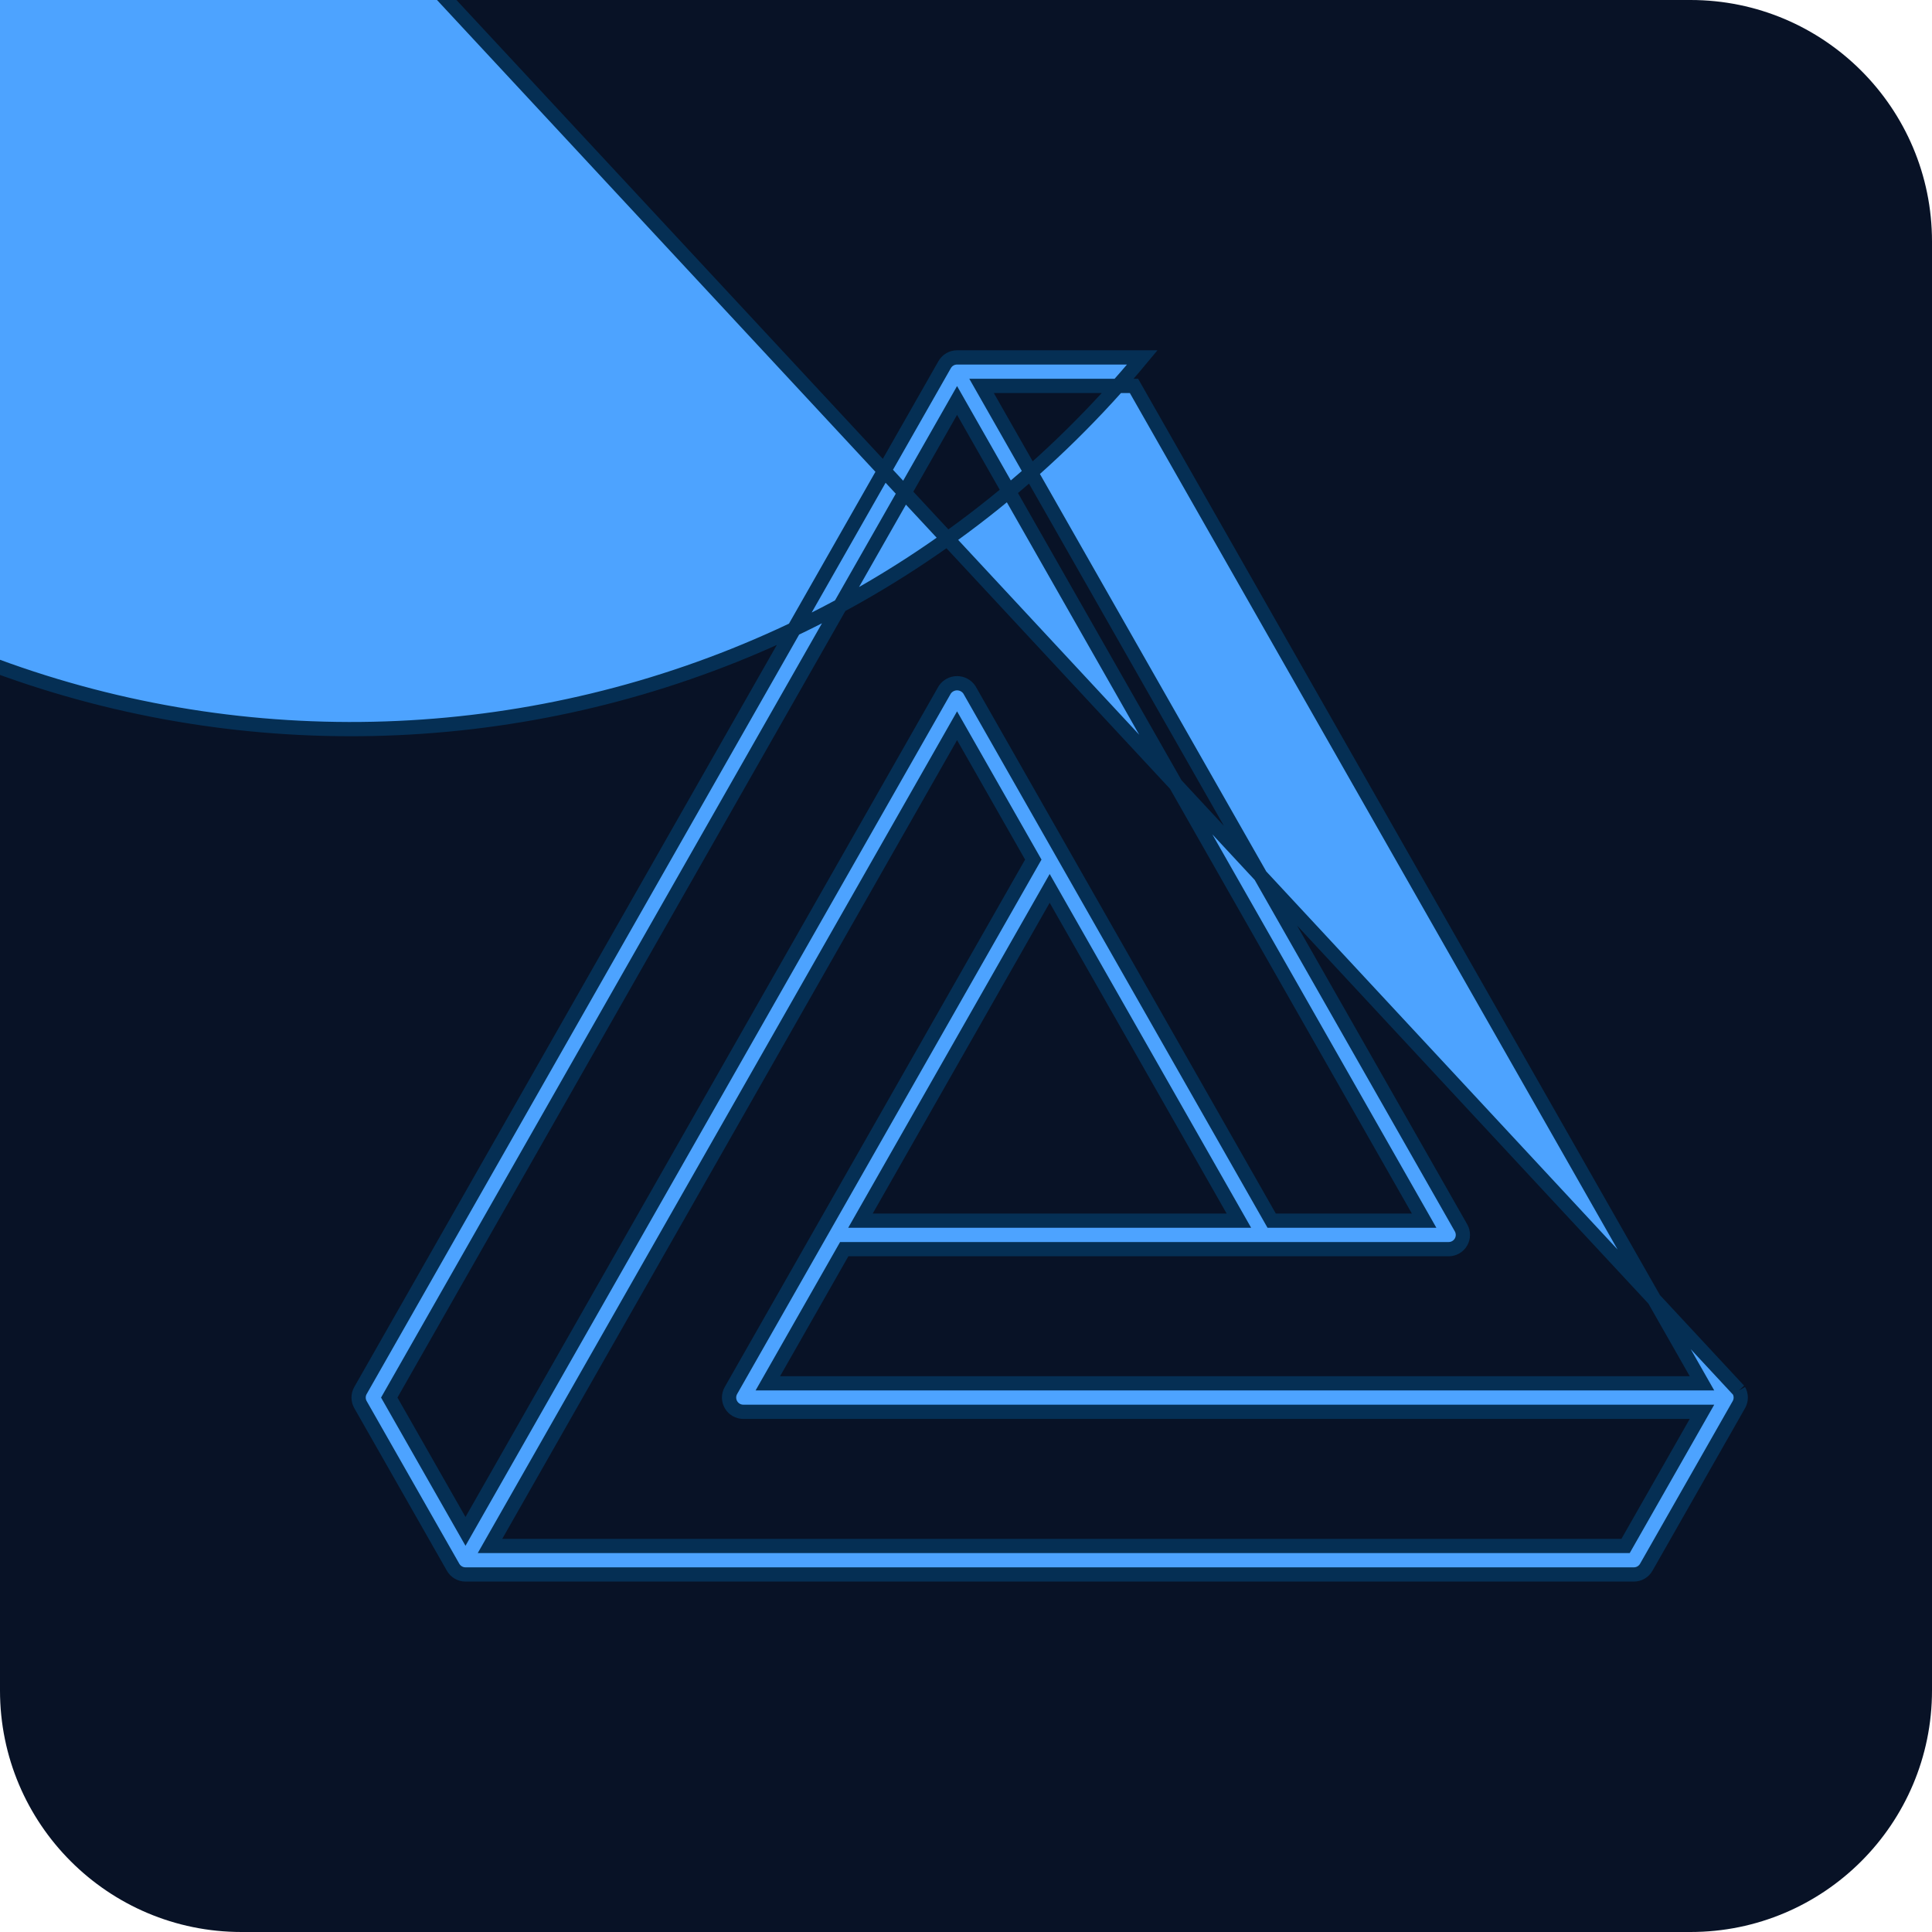
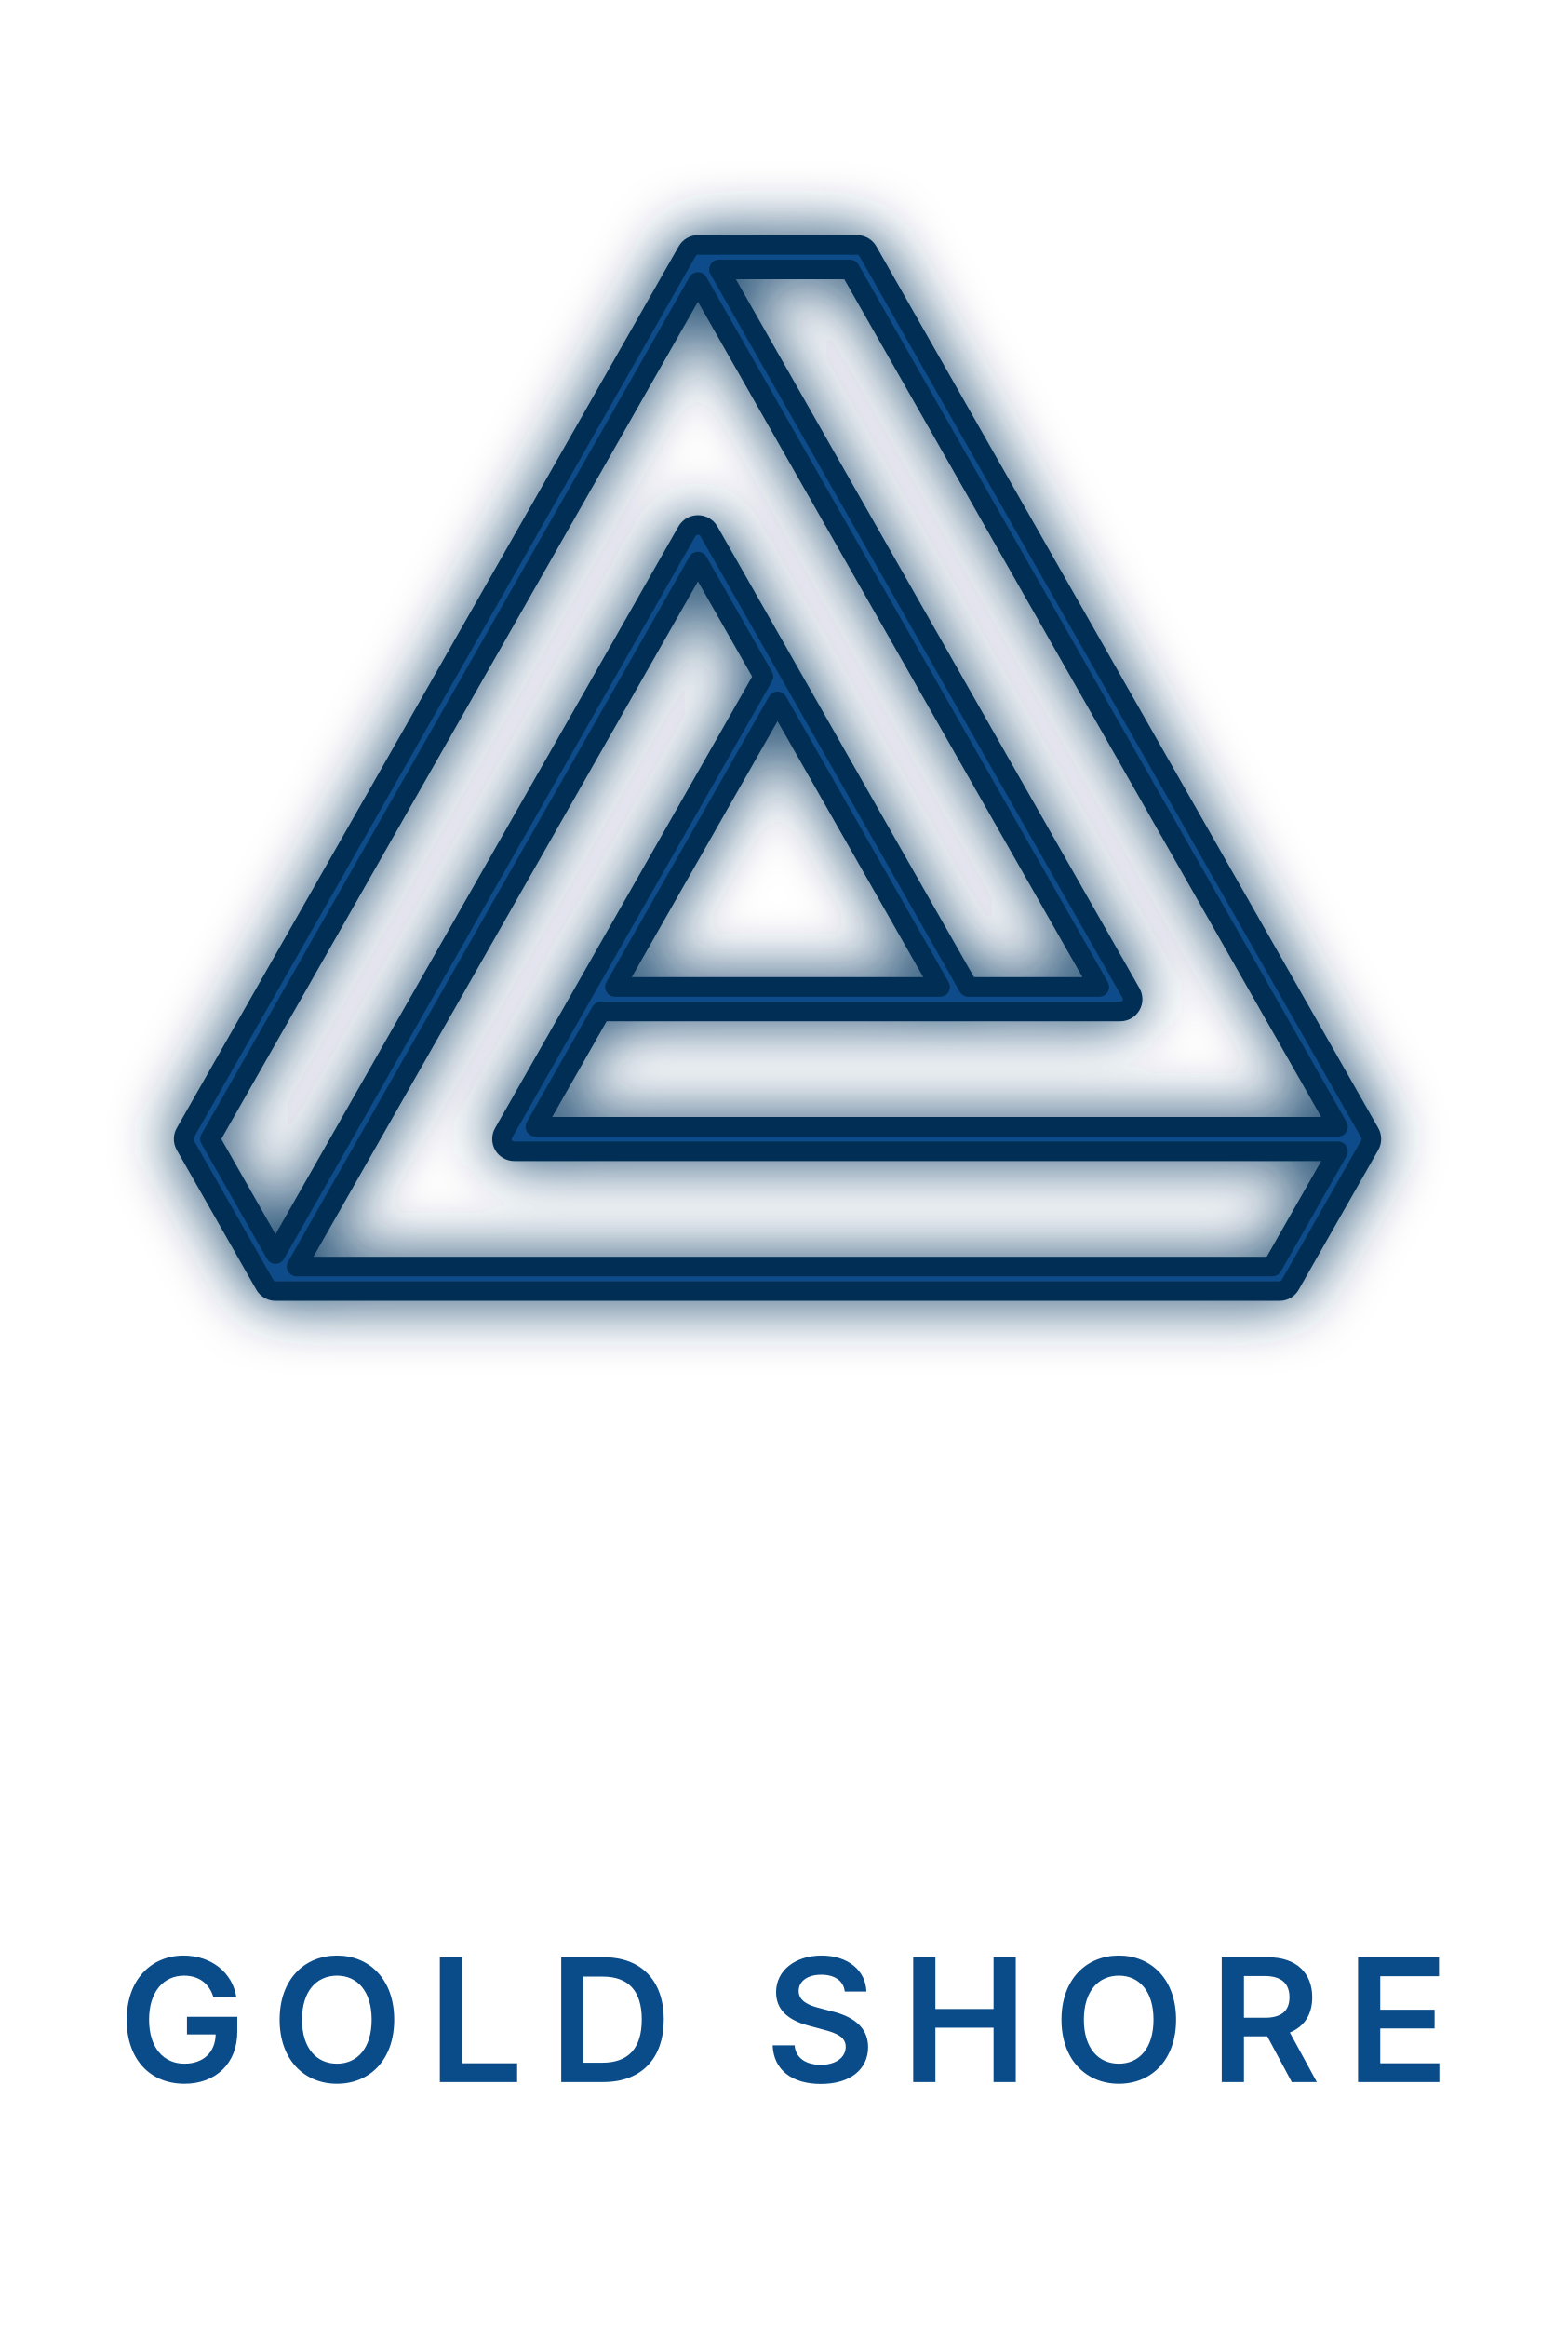
- <svg xmlns="http://www.w3.org/2000/svg" viewBox="0 0 160 160">
-   <rect width="160" height="160" rx="20" fill="#081226" />
-   <path d="M111.87 92.505-41-72A1 1 0 0 0 70 20H57a1 1 0 0 0-.87.505l-41 72a1 1 0 0 0 0 .99l6.5 11.414a1 1 0 0 0 .87.506h82a1 1 0 0 0 .87-.506l6.5-11.414a1 1 0 0 0 0-.99M109.28 92H43.72l5.361-9.415H91.5a1 1 0 0 0 .87-1.494L58.72 22h10.698ZM63.5 57.265l13.28 23.32H50.22ZM17.15 93 57 23.021l32.78 57.564h-10.7l-21.21-37.25a1.04 1.04 0 0 0-1.738 0L22.5 102.392Zm86.768 10.415H24.22L57 45.85l5.35 9.394-21.22 37.261A1 1 0 0 0 42 94h67.28Z" fill="#4da3ff" stroke="#052f54" transform="matrix(1.18 0 0 1.18 12 6)" />
+ <svg xmlns="http://www.w3.org/2000/svg" viewBox="0 0 128 190" role="img" aria-labelledby="title desc">
+   <defs>
+     <filter id="gs-glow" x="-50%" y="-50%" width="200%" height="200%">
+       <feGaussianBlur stdDeviation="2.5" result="blur" />
+       <feMerge>
+         <feMergeNode in="blur" />
+         <feMergeNode in="SourceGraphic" />
+       </feMerge>
+     </filter>
+   </defs>
+   <g filter="url(#gs-glow)">
+     <path d="m111.87 92.505-41-72A1 1 0 0 0 70 20H57a1 1 0 0 0-.87.505l-41 72a1 1 0 0 0 0 .99l6.5 11.414a1 1 0 0 0 .87.506h82a1 1 0 0 0 .87-.506l6.5-11.414a1 1 0 0 0 0-.99M109.28 92H43.72l5.361-9.415H91.5a1 1 0 0 0 .87-1.494L58.72 22h10.698ZM63.5 57.265l13.28 23.32H50.22ZM17.15 93 57 23.021l32.78 57.564h-10.7l-21.21-37.25a1.04 1.04 0 0 0-1.738 0L22.5 102.392Zm86.768 10.415H24.22L57 45.85l5.35 9.394-21.22 37.261A1 1 0 0 0 42 94h67.28Z" fill="#0A4C8A" stroke="#052F54" stroke-width="1.6" stroke-linejoin="round" />
+   </g>
+   <text x="64" y="170" text-anchor="middle" font-size="14" font-weight="600" letter-spacing="2" fill="#0A4C8A" style="font-family: Inter, system-ui, -apple-system, BlinkMacSystemFont, 'Segoe UI', sans-serif;">
+     GOLD SHORE
+   </text>
</svg>
